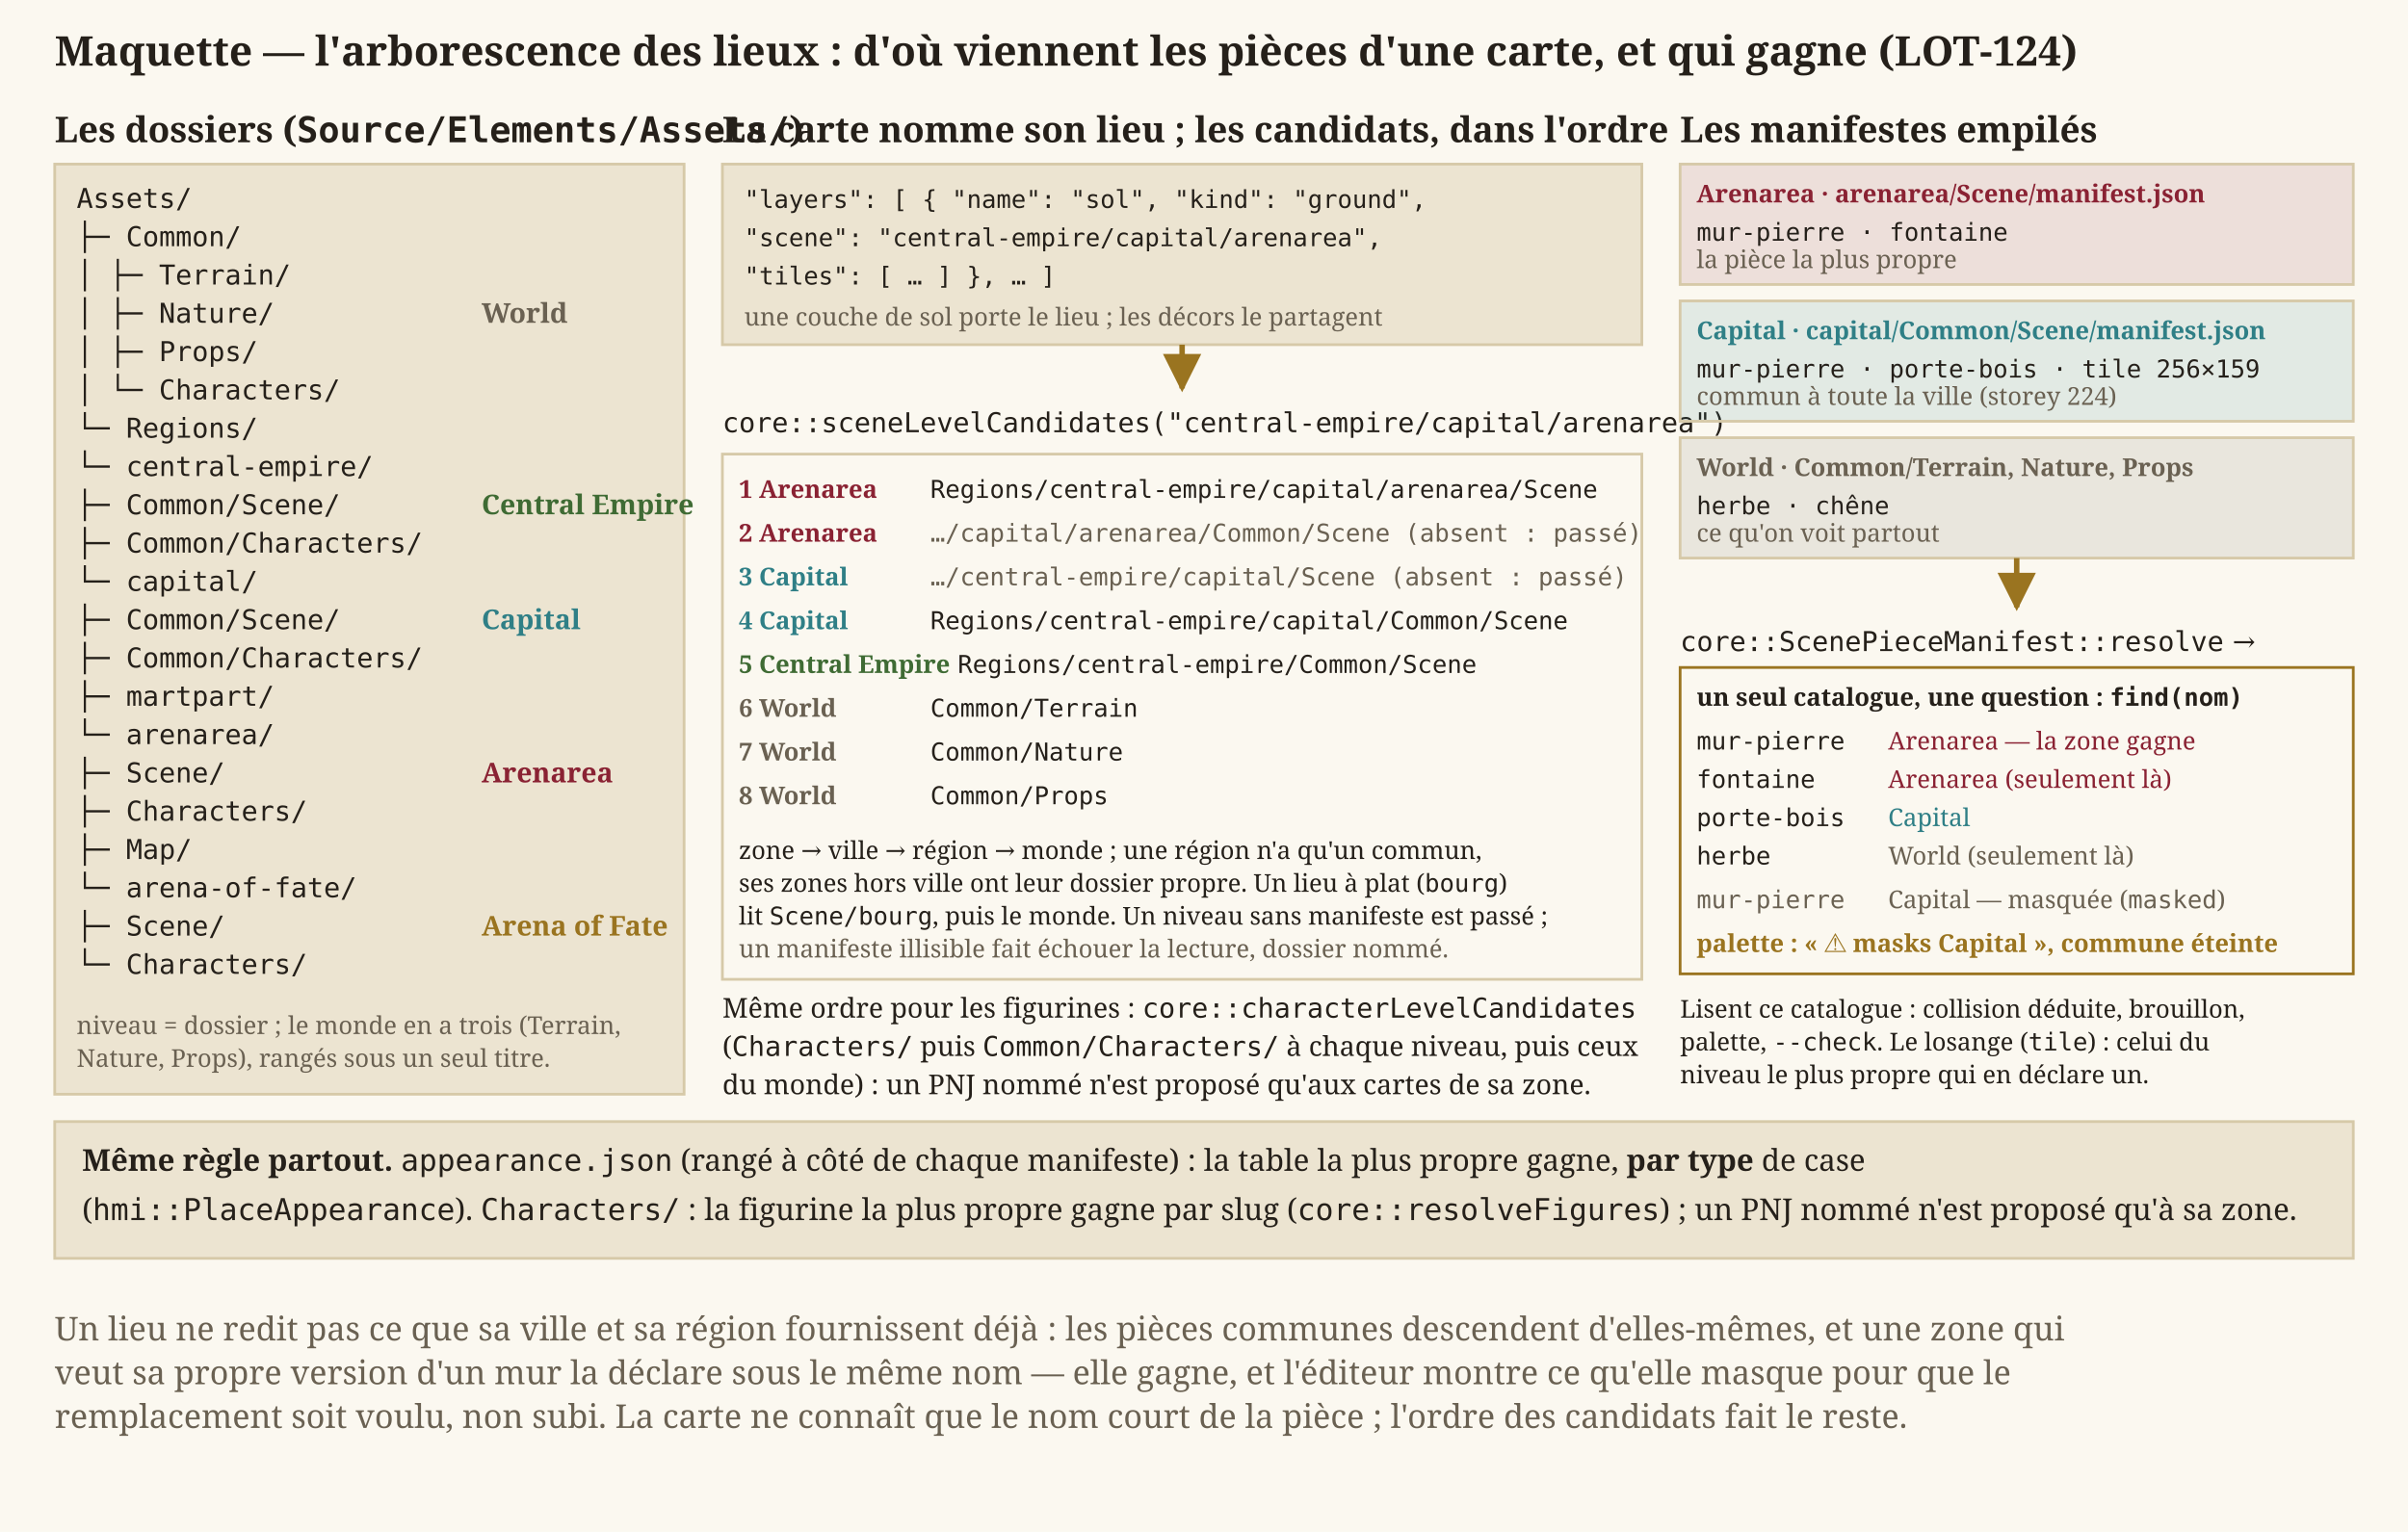
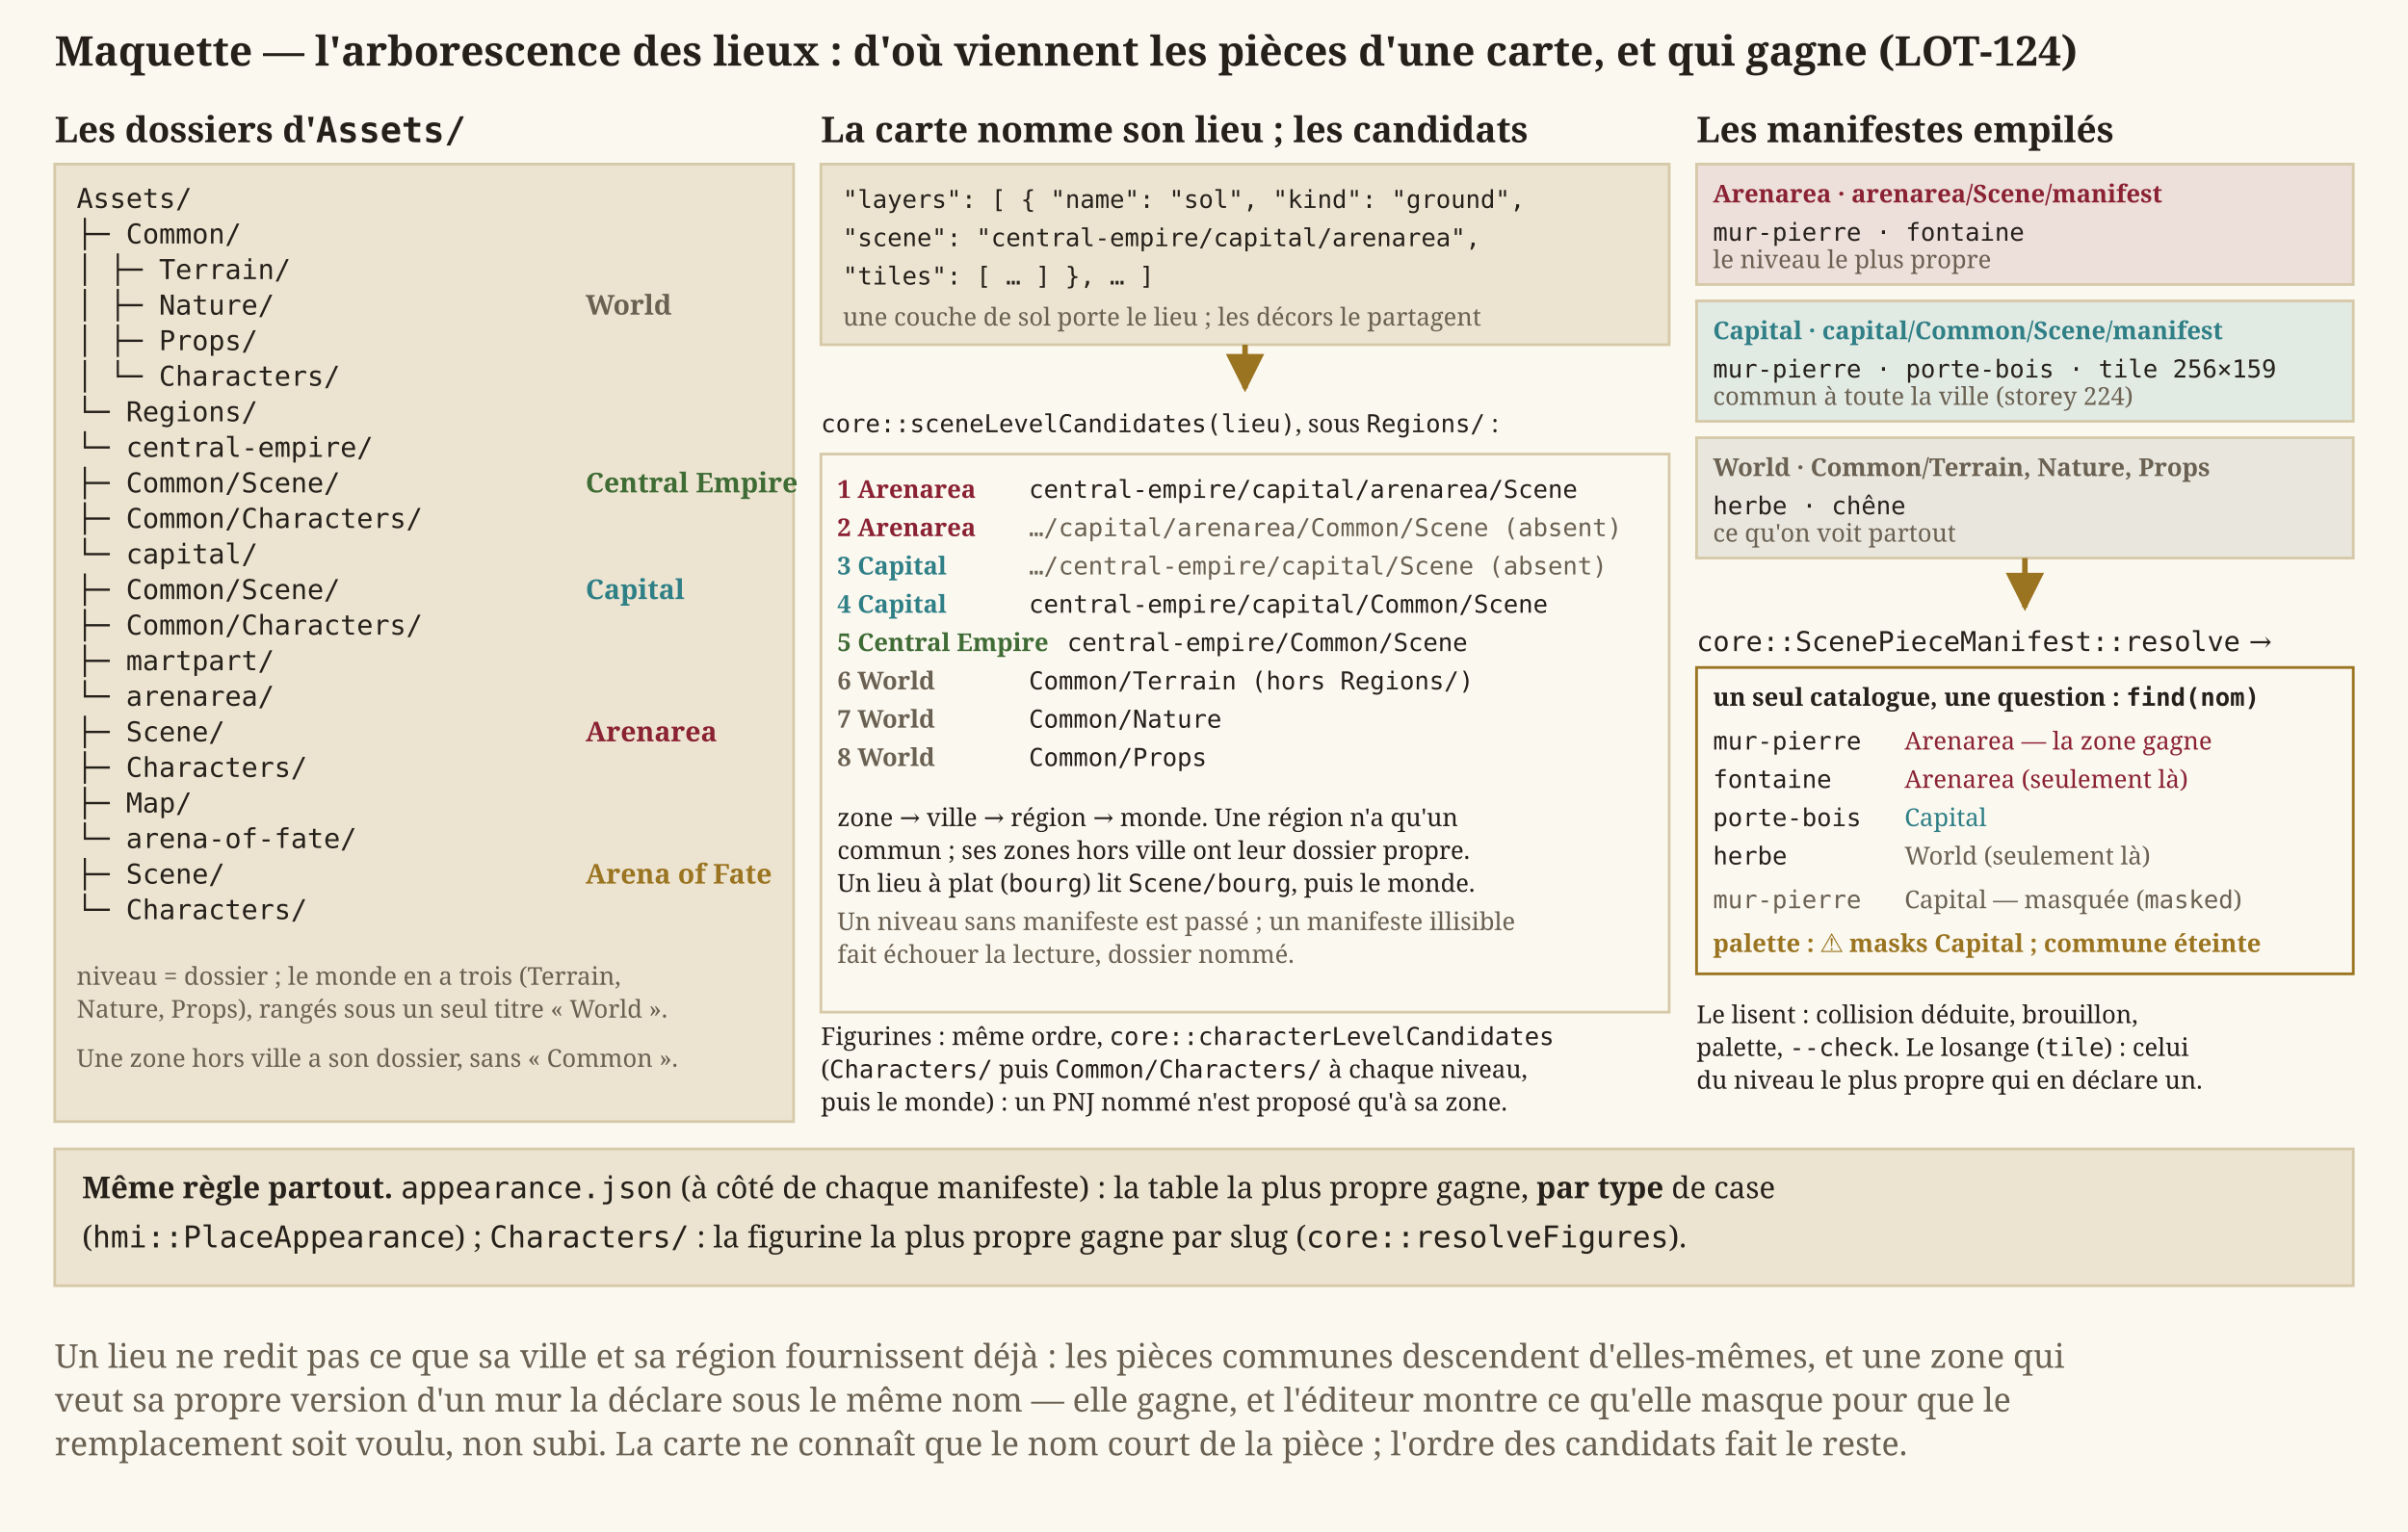
<svg xmlns="http://www.w3.org/2000/svg" viewBox="0 0 880 560" font-family="Georgia, serif" font-size="13">
  <rect width="880" height="560" fill="#fbf8f0" />
  <text x="20" y="24" font-size="15" font-weight="600" fill="#25201a">Maquette — l'arborescence des lieux : d'où viennent les pièces d'une carte, et qui gagne (LOT-124)</text>
  <defs>
    <marker id="a" viewBox="0 0 10 10" refX="9" refY="5" markerWidth="7" markerHeight="7" orient="auto">
      <path d="M0,0 L10,5 L0,10 z" fill="#9a7420" />
    </marker>
  </defs>
-   <text x="20" y="52" font-weight="600" fill="#25201a">Les dossiers (<tspan font-family="Consolas, monospace">Source/Elements/Assets/</tspan>)</text>
-   <rect x="20" y="60" width="230" height="340" fill="#ece4d1" stroke="#d6c9a8" />
+   <text x="20" y="52" font-weight="600" fill="#25201a">Les dossiers d'<tspan font-family="Consolas, monospace">Assets/</tspan>
+   </text>
+   <rect x="20" y="60" width="270" height="350" fill="#ece4d1" stroke="#d6c9a8" />
  <g font-family="Consolas, monospace" font-size="10" fill="#25201a">
    <text x="28" y="76">Assets/</text>
-     <text x="28" y="90">├─ Common/</text>
-     <text x="28" y="104">│  ├─ Terrain/</text>
-     <text x="28" y="118">│  ├─ Nature/</text>
-     <text x="28" y="132">│  ├─ Props/</text>
-     <text x="28" y="146">│  └─ Characters/</text>
-     <text x="28" y="160">└─ Regions/</text>
-     <text x="28" y="174">   └─ central-empire/</text>
-     <text x="28" y="188">      ├─ Common/Scene/</text>
-     <text x="28" y="202">      ├─ Common/Characters/</text>
-     <text x="28" y="216">      └─ capital/</text>
-     <text x="28" y="230">         ├─ Common/Scene/</text>
-     <text x="28" y="244">         ├─ Common/Characters/</text>
-     <text x="28" y="258">         ├─ martpart/</text>
-     <text x="28" y="272">         └─ arenarea/</text>
-     <text x="28" y="286">            ├─ Scene/</text>
-     <text x="28" y="300">            ├─ Characters/</text>
-     <text x="28" y="314">            ├─ Map/</text>
-     <text x="28" y="328">            └─ arena-of-fate/</text>
-     <text x="28" y="342">               ├─ Scene/</text>
-     <text x="28" y="356">               └─ Characters/</text>
+     <text x="28" y="89">├─ Common/</text>
+     <text x="28" y="102">│  ├─ Terrain/</text>
+     <text x="28" y="115">│  ├─ Nature/</text>
+     <text x="28" y="128">│  ├─ Props/</text>
+     <text x="28" y="141">│  └─ Characters/</text>
+     <text x="28" y="154">└─ Regions/</text>
+     <text x="28" y="167">   └─ central-empire/</text>
+     <text x="28" y="180">      ├─ Common/Scene/</text>
+     <text x="28" y="193">      ├─ Common/Characters/</text>
+     <text x="28" y="206">      └─ capital/</text>
+     <text x="28" y="219">         ├─ Common/Scene/</text>
+     <text x="28" y="232">         ├─ Common/Characters/</text>
+     <text x="28" y="245">         ├─ martpart/</text>
+     <text x="28" y="258">         └─ arenarea/</text>
+     <text x="28" y="271">            ├─ Scene/</text>
+     <text x="28" y="284">            ├─ Characters/</text>
+     <text x="28" y="297">            ├─ Map/</text>
+     <text x="28" y="310">            └─ arena-of-fate/</text>
+     <text x="28" y="323">               ├─ Scene/</text>
+     <text x="28" y="336">               └─ Characters/</text>
  </g>
  <g font-size="10" font-weight="600">
-     <text x="176" y="118" fill="#6a6152">World</text>
-     <text x="176" y="188" fill="#3f6b34">Central Empire</text>
-     <text x="176" y="230" fill="#2f7f86">Capital</text>
-     <text x="176" y="286" fill="#8a2233">Arenarea</text>
-     <text x="176" y="342" fill="#9a7420">Arena of Fate</text>
+     <text x="214" y="115" fill="#6a6152">World</text>
+     <text x="214" y="180" fill="#3f6b34">Central Empire</text>
+     <text x="214" y="219" fill="#2f7f86">Capital</text>
+     <text x="214" y="271" fill="#8a2233">Arenarea</text>
+     <text x="214" y="323" fill="#9a7420">Arena of Fate</text>
  </g>
-   <text x="28" y="378" font-size="9" fill="#6a6152">niveau = dossier ; le monde en a trois (Terrain,</text>
-   <text x="28" y="390" font-size="9" fill="#6a6152">Nature, Props), rangés sous un seul titre.</text>
-   <text x="264" y="52" font-weight="600" fill="#25201a">La carte nomme son lieu ; les candidats, dans l'ordre</text>
-   <rect x="264" y="60" width="336" height="66" fill="#ece4d1" stroke="#d6c9a8" />
+   <text x="28" y="360" font-size="9" fill="#6a6152">niveau = dossier ; le monde en a trois (Terrain,</text>
+   <text x="28" y="372" font-size="9" fill="#6a6152">Nature, Props), rangés sous un seul titre « World ».</text>
+   <text x="28" y="390" font-size="9" fill="#6a6152">Une zone hors ville a son dossier, sans « Common ».</text>
+   <text x="300" y="52" font-weight="600" fill="#25201a">La carte nomme son lieu ; les candidats</text>
+   <rect x="300" y="60" width="310" height="66" fill="#ece4d1" stroke="#d6c9a8" />
  <g font-family="Consolas, monospace" font-size="9" fill="#25201a">
-     <text x="272" y="76">"layers": [ { "name": "sol", "kind": "ground",</text>
-     <text x="272" y="90">    "scene": "central-empire/capital/arenarea",</text>
-     <text x="272" y="104">    "tiles": [ … ] }, … ]</text>
+     <text x="308" y="76">"layers": [ { "name": "sol", "kind": "ground",</text>
+     <text x="308" y="90">    "scene": "central-empire/capital/arenarea",</text>
+     <text x="308" y="104">    "tiles": [ … ] }, … ]</text>
  </g>
-   <text x="272" y="119" font-size="9" fill="#6a6152">une couche de sol porte le lieu ; les décors le partagent</text>
-   <path d="M432,126 L432,142" stroke="#9a7420" stroke-width="2" marker-end="url(#a)" />
-   <text x="264" y="158" font-size="10" fill="#25201a">
-     <tspan font-family="Consolas, monospace">core::sceneLevelCandidates("central-empire/capital/arenarea")</tspan>
-   </text>
-   <rect x="264" y="166" width="336" height="192" fill="#fbf8f0" stroke="#d6c9a8" />
+   <text x="308" y="119" font-size="9" fill="#6a6152">une couche de sol porte le lieu ; les décors le partagent</text>
+   <path d="M455,126 L455,142" stroke="#9a7420" stroke-width="2" marker-end="url(#a)" />
+   <text x="300" y="158" font-size="9" fill="#25201a">
+     <tspan font-family="Consolas, monospace">core::sceneLevelCandidates(lieu)</tspan>, sous <tspan font-family="Consolas, monospace">Regions/</tspan> :</text>
+   <rect x="300" y="166" width="310" height="204" fill="#fbf8f0" stroke="#d6c9a8" />
  <g font-size="9">
-     <text x="270" y="182" fill="#8a2233" font-weight="600">1 Arenarea</text>
-     <text x="340" y="182" font-family="Consolas, monospace" fill="#25201a">Regions/central-empire/capital/arenarea/Scene</text>
-     <text x="270" y="198" fill="#8a2233" font-weight="600">2 Arenarea</text>
-     <text x="340" y="198" font-family="Consolas, monospace" fill="#6a6152">…/capital/arenarea/Common/Scene  (absent : passé)</text>
-     <text x="270" y="214" fill="#2f7f86" font-weight="600">3 Capital</text>
-     <text x="340" y="214" font-family="Consolas, monospace" fill="#6a6152">…/central-empire/capital/Scene  (absent : passé)</text>
-     <text x="270" y="230" fill="#2f7f86" font-weight="600">4 Capital</text>
-     <text x="340" y="230" font-family="Consolas, monospace" fill="#25201a">Regions/central-empire/capital/Common/Scene</text>
-     <text x="270" y="246" fill="#3f6b34" font-weight="600">5 Central Empire</text>
-     <text x="350" y="246" font-family="Consolas, monospace" fill="#25201a">Regions/central-empire/Common/Scene</text>
-     <text x="270" y="262" fill="#6a6152" font-weight="600">6 World</text>
-     <text x="340" y="262" font-family="Consolas, monospace" fill="#25201a">Common/Terrain</text>
-     <text x="270" y="278" fill="#6a6152" font-weight="600">7 World</text>
-     <text x="340" y="278" font-family="Consolas, monospace" fill="#25201a">Common/Nature</text>
-     <text x="270" y="294" fill="#6a6152" font-weight="600">8 World</text>
-     <text x="340" y="294" font-family="Consolas, monospace" fill="#25201a">Common/Props</text>
+     <text x="306" y="182" fill="#8a2233" font-weight="600">1 Arenarea</text>
+     <text x="376" y="182" font-family="Consolas, monospace" fill="#25201a">central-empire/capital/arenarea/Scene</text>
+     <text x="306" y="196" fill="#8a2233" font-weight="600">2 Arenarea</text>
+     <text x="376" y="196" font-family="Consolas, monospace" fill="#6a6152">…/capital/arenarea/Common/Scene  (absent)</text>
+     <text x="306" y="210" fill="#2f7f86" font-weight="600">3 Capital</text>
+     <text x="376" y="210" font-family="Consolas, monospace" fill="#6a6152">…/central-empire/capital/Scene  (absent)</text>
+     <text x="306" y="224" fill="#2f7f86" font-weight="600">4 Capital</text>
+     <text x="376" y="224" font-family="Consolas, monospace" fill="#25201a">central-empire/capital/Common/Scene</text>
+     <text x="306" y="238" fill="#3f6b34" font-weight="600">5 Central Empire</text>
+     <text x="390" y="238" font-family="Consolas, monospace" fill="#25201a">central-empire/Common/Scene</text>
+     <text x="306" y="252" fill="#6a6152" font-weight="600">6 World</text>
+     <text x="376" y="252" font-family="Consolas, monospace" fill="#25201a">Common/Terrain  (hors Regions/)</text>
+     <text x="306" y="266" fill="#6a6152" font-weight="600">7 World</text>
+     <text x="376" y="266" font-family="Consolas, monospace" fill="#25201a">Common/Nature</text>
+     <text x="306" y="280" fill="#6a6152" font-weight="600">8 World</text>
+     <text x="376" y="280" font-family="Consolas, monospace" fill="#25201a">Common/Props</text>
  </g>
  <g font-size="9" fill="#25201a">
-     <text x="270" y="314">zone → ville → région → monde ; une région n'a qu'un commun,</text>
-     <text x="270" y="326">ses zones hors ville ont leur dossier propre. Un lieu à plat (<tspan font-family="Consolas, monospace">bourg</tspan>)</text>
-     <text x="270" y="338">lit <tspan font-family="Consolas, monospace">Scene/bourg</tspan>, puis le monde. Un niveau sans manifeste est passé ;</text>
-     <text x="270" y="350" fill="#6a6152">un manifeste illisible fait échouer la lecture, dossier nommé.</text>
+     <text x="306" y="302">zone → ville → région → monde. Une région n'a qu'un</text>
+     <text x="306" y="314">commun ; ses zones hors ville ont leur dossier propre.</text>
+     <text x="306" y="326">Un lieu à plat (<tspan font-family="Consolas, monospace">bourg</tspan>) lit <tspan font-family="Consolas, monospace">Scene/bourg</tspan>, puis le monde.</text>
+     <text x="306" y="340" fill="#6a6152">Un niveau sans manifeste est passé ; un manifeste illisible</text>
+     <text x="306" y="352" fill="#6a6152">fait échouer la lecture, dossier nommé.</text>
  </g>
-   <text x="264" y="372" font-size="10" fill="#25201a">Même ordre pour les figurines : <tspan font-family="Consolas, monospace">core::characterLevelCandidates</tspan>
+   <text x="300" y="382" font-size="9" fill="#25201a">Figurines : même ordre, <tspan font-family="Consolas, monospace">core::characterLevelCandidates</tspan>
  </text>
-   <text x="264" y="386" font-size="10" fill="#25201a">(<tspan font-family="Consolas, monospace">Characters/</tspan> puis <tspan font-family="Consolas, monospace">Common/Characters/</tspan> à chaque niveau, puis ceux</text>
-   <text x="264" y="400" font-size="10" fill="#25201a">du monde) : un PNJ nommé n'est proposé qu'aux cartes de sa zone.</text>
-   <text x="614" y="52" font-weight="600" fill="#25201a">Les manifestes empilés</text>
+   <text x="300" y="394" font-size="9" fill="#25201a">(<tspan font-family="Consolas, monospace">Characters/</tspan> puis <tspan font-family="Consolas, monospace">Common/Characters/</tspan> à chaque niveau,</text>
+   <text x="300" y="406" font-size="9" fill="#25201a">puis le monde) : un PNJ nommé n'est proposé qu'à sa zone.</text>
+   <text x="620" y="52" font-weight="600" fill="#25201a">Les manifestes empilés</text>
  <g stroke="#d6c9a8">
-     <rect x="614" y="60" width="246" height="44" fill="#8a2233" fill-opacity="0.12" />
-     <rect x="614" y="110" width="246" height="44" fill="#2f7f86" fill-opacity="0.12" />
-     <rect x="614" y="160" width="246" height="44" fill="#6a6152" fill-opacity="0.12" />
+     <rect x="620" y="60" width="240" height="44" fill="#8a2233" fill-opacity="0.12" />
+     <rect x="620" y="110" width="240" height="44" fill="#2f7f86" fill-opacity="0.12" />
+     <rect x="620" y="160" width="240" height="44" fill="#6a6152" fill-opacity="0.12" />
  </g>
  <g font-size="9">
-     <text x="620" y="74" fill="#8a2233" font-weight="600">Arenarea · arenarea/Scene/manifest.json</text>
-     <text x="620" y="88" fill="#25201a" font-family="Consolas, monospace">mur-pierre · fontaine</text>
-     <text x="620" y="98" fill="#6a6152">la pièce la plus propre</text>
-     <text x="620" y="124" fill="#2f7f86" font-weight="600">Capital · capital/Common/Scene/manifest.json</text>
-     <text x="620" y="138" fill="#25201a" font-family="Consolas, monospace">mur-pierre · porte-bois · tile 256×159</text>
-     <text x="620" y="148" fill="#6a6152">commun à toute la ville (storey 224)</text>
-     <text x="620" y="174" fill="#6a6152" font-weight="600">World · Common/Terrain, Nature, Props</text>
-     <text x="620" y="188" fill="#25201a" font-family="Consolas, monospace">herbe · chêne</text>
-     <text x="620" y="198" fill="#6a6152">ce qu'on voit partout</text>
+     <text x="626" y="74" fill="#8a2233" font-weight="600">Arenarea · arenarea/Scene/manifest</text>
+     <text x="626" y="88" fill="#25201a" font-family="Consolas, monospace">mur-pierre · fontaine</text>
+     <text x="626" y="98" fill="#6a6152">le niveau le plus propre</text>
+     <text x="626" y="124" fill="#2f7f86" font-weight="600">Capital · capital/Common/Scene/manifest</text>
+     <text x="626" y="138" fill="#25201a" font-family="Consolas, monospace">mur-pierre · porte-bois · tile 256×159</text>
+     <text x="626" y="148" fill="#6a6152">commun à toute la ville (storey 224)</text>
+     <text x="626" y="174" fill="#6a6152" font-weight="600">World · Common/Terrain, Nature, Props</text>
+     <text x="626" y="188" fill="#25201a" font-family="Consolas, monospace">herbe · chêne</text>
+     <text x="626" y="198" fill="#6a6152">ce qu'on voit partout</text>
  </g>
-   <path d="M737,204 L737,222" stroke="#9a7420" stroke-width="2" marker-end="url(#a)" />
-   <text x="614" y="238" font-size="10" fill="#25201a">
+   <path d="M740,204 L740,222" stroke="#9a7420" stroke-width="2" marker-end="url(#a)" />
+   <text x="620" y="238" font-size="10" fill="#25201a">
    <tspan font-family="Consolas, monospace">core::ScenePieceManifest::resolve</tspan> →</text>
-   <rect x="614" y="244" width="246" height="112" fill="#fbf8f0" stroke="#9a7420" />
+   <rect x="620" y="244" width="240" height="112" fill="#fbf8f0" stroke="#9a7420" />
  <g font-size="9">
-     <text x="620" y="258" fill="#25201a" font-weight="600">un seul catalogue, une question : <tspan font-family="Consolas, monospace">find(nom)</tspan>
+     <text x="626" y="258" fill="#25201a" font-weight="600">un seul catalogue, une question : <tspan font-family="Consolas, monospace">find(nom)</tspan>
    </text>
-     <text x="620" y="274" font-family="Consolas, monospace" fill="#25201a">mur-pierre</text>
-     <text x="690" y="274" fill="#8a2233">Arenarea — la zone gagne</text>
-     <text x="620" y="288" font-family="Consolas, monospace" fill="#25201a">fontaine</text>
-     <text x="690" y="288" fill="#8a2233">Arenarea (seulement là)</text>
-     <text x="620" y="302" font-family="Consolas, monospace" fill="#25201a">porte-bois</text>
-     <text x="690" y="302" fill="#2f7f86">Capital</text>
-     <text x="620" y="316" font-family="Consolas, monospace" fill="#25201a">herbe</text>
-     <text x="690" y="316" fill="#6a6152">World (seulement là)</text>
-     <text x="620" y="332" font-family="Consolas, monospace" fill="#6a6152">mur-pierre</text>
-     <text x="690" y="332" fill="#6a6152">Capital — masquée (<tspan font-family="Consolas, monospace">masked</tspan>)</text>
-     <text x="620" y="348" fill="#9a7420" font-weight="600">palette : « ⚠ masks Capital », commune éteinte</text>
+     <text x="626" y="274" font-family="Consolas, monospace" fill="#25201a">mur-pierre</text>
+     <text x="696" y="274" fill="#8a2233">Arenarea — la zone gagne</text>
+     <text x="626" y="288" font-family="Consolas, monospace" fill="#25201a">fontaine</text>
+     <text x="696" y="288" fill="#8a2233">Arenarea (seulement là)</text>
+     <text x="626" y="302" font-family="Consolas, monospace" fill="#25201a">porte-bois</text>
+     <text x="696" y="302" fill="#2f7f86">Capital</text>
+     <text x="626" y="316" font-family="Consolas, monospace" fill="#25201a">herbe</text>
+     <text x="696" y="316" fill="#6a6152">World (seulement là)</text>
+     <text x="626" y="332" font-family="Consolas, monospace" fill="#6a6152">mur-pierre</text>
+     <text x="696" y="332" fill="#6a6152">Capital — masquée (<tspan font-family="Consolas, monospace">masked</tspan>)</text>
+     <text x="626" y="348" fill="#9a7420" font-weight="600">palette : ⚠ masks Capital ; commune éteinte</text>
  </g>
-   <text x="614" y="372" font-size="9" fill="#25201a">Lisent ce catalogue : collision déduite, brouillon,</text>
-   <text x="614" y="384" font-size="9" fill="#25201a">palette, <tspan font-family="Consolas, monospace">--check</tspan>. Le losange (<tspan font-family="Consolas, monospace">tile</tspan>) : celui du</text>
-   <text x="614" y="396" font-size="9" fill="#25201a">niveau le plus propre qui en déclare un.</text>
-   <rect x="20" y="410" width="840" height="50" fill="#ece4d1" stroke="#d6c9a8" />
-   <text x="30" y="428" font-size="11" fill="#25201a">
+   <text x="620" y="374" font-size="9" fill="#25201a">Le lisent : collision déduite, brouillon,</text>
+   <text x="620" y="386" font-size="9" fill="#25201a">palette, <tspan font-family="Consolas, monospace">--check</tspan>. Le losange (<tspan font-family="Consolas, monospace">tile</tspan>) : celui</text>
+   <text x="620" y="398" font-size="9" fill="#25201a">du niveau le plus propre qui en déclare un.</text>
+   <rect x="20" y="420" width="840" height="50" fill="#ece4d1" stroke="#d6c9a8" />
+   <text x="30" y="438" font-size="11" fill="#25201a">
    <tspan font-weight="600">Même règle partout.</tspan>
-     <tspan font-family="Consolas, monospace">appearance.json</tspan> (rangé à côté de chaque manifeste) : la table la plus propre gagne, <tspan font-weight="600">par type</tspan> de case</text>
-   <text x="30" y="446" font-size="11" fill="#25201a">(<tspan font-family="Consolas, monospace">hmi::PlaceAppearance</tspan>). <tspan font-family="Consolas, monospace">Characters/</tspan> : la figurine la plus propre gagne par slug (<tspan font-family="Consolas, monospace">core::resolveFigures</tspan>) ; un PNJ nommé n'est proposé qu'à sa zone.</text>
+     <tspan font-family="Consolas, monospace">appearance.json</tspan> (à côté de chaque manifeste) : la table la plus propre gagne, <tspan font-weight="600">par type</tspan> de case</text>
+   <text x="30" y="456" font-size="11" fill="#25201a">(<tspan font-family="Consolas, monospace">hmi::PlaceAppearance</tspan>) ; <tspan font-family="Consolas, monospace">Characters/</tspan> : la figurine la plus propre gagne par slug (<tspan font-family="Consolas, monospace">core::resolveFigures</tspan>).</text>
  <g fill="#6a6152" font-size="12">
-     <text x="20" y="490">Un lieu ne redit pas ce que sa ville et sa région fournissent déjà : les pièces communes descendent d'elles-mêmes, et une zone qui</text>
-     <text x="20" y="506">veut sa propre version d'un mur la déclare sous le même nom — elle gagne, et l'éditeur montre ce qu'elle masque pour que le</text>
-     <text x="20" y="522">remplacement soit voulu, non subi. La carte ne connaît que le nom court de la pièce ; l'ordre des candidats fait le reste.</text>
+     <text x="20" y="500">Un lieu ne redit pas ce que sa ville et sa région fournissent déjà : les pièces communes descendent d'elles-mêmes, et une zone qui</text>
+     <text x="20" y="516">veut sa propre version d'un mur la déclare sous le même nom — elle gagne, et l'éditeur montre ce qu'elle masque pour que le</text>
+     <text x="20" y="532">remplacement soit voulu, non subi. La carte ne connaît que le nom court de la pièce ; l'ordre des candidats fait le reste.</text>
  </g>
</svg>
